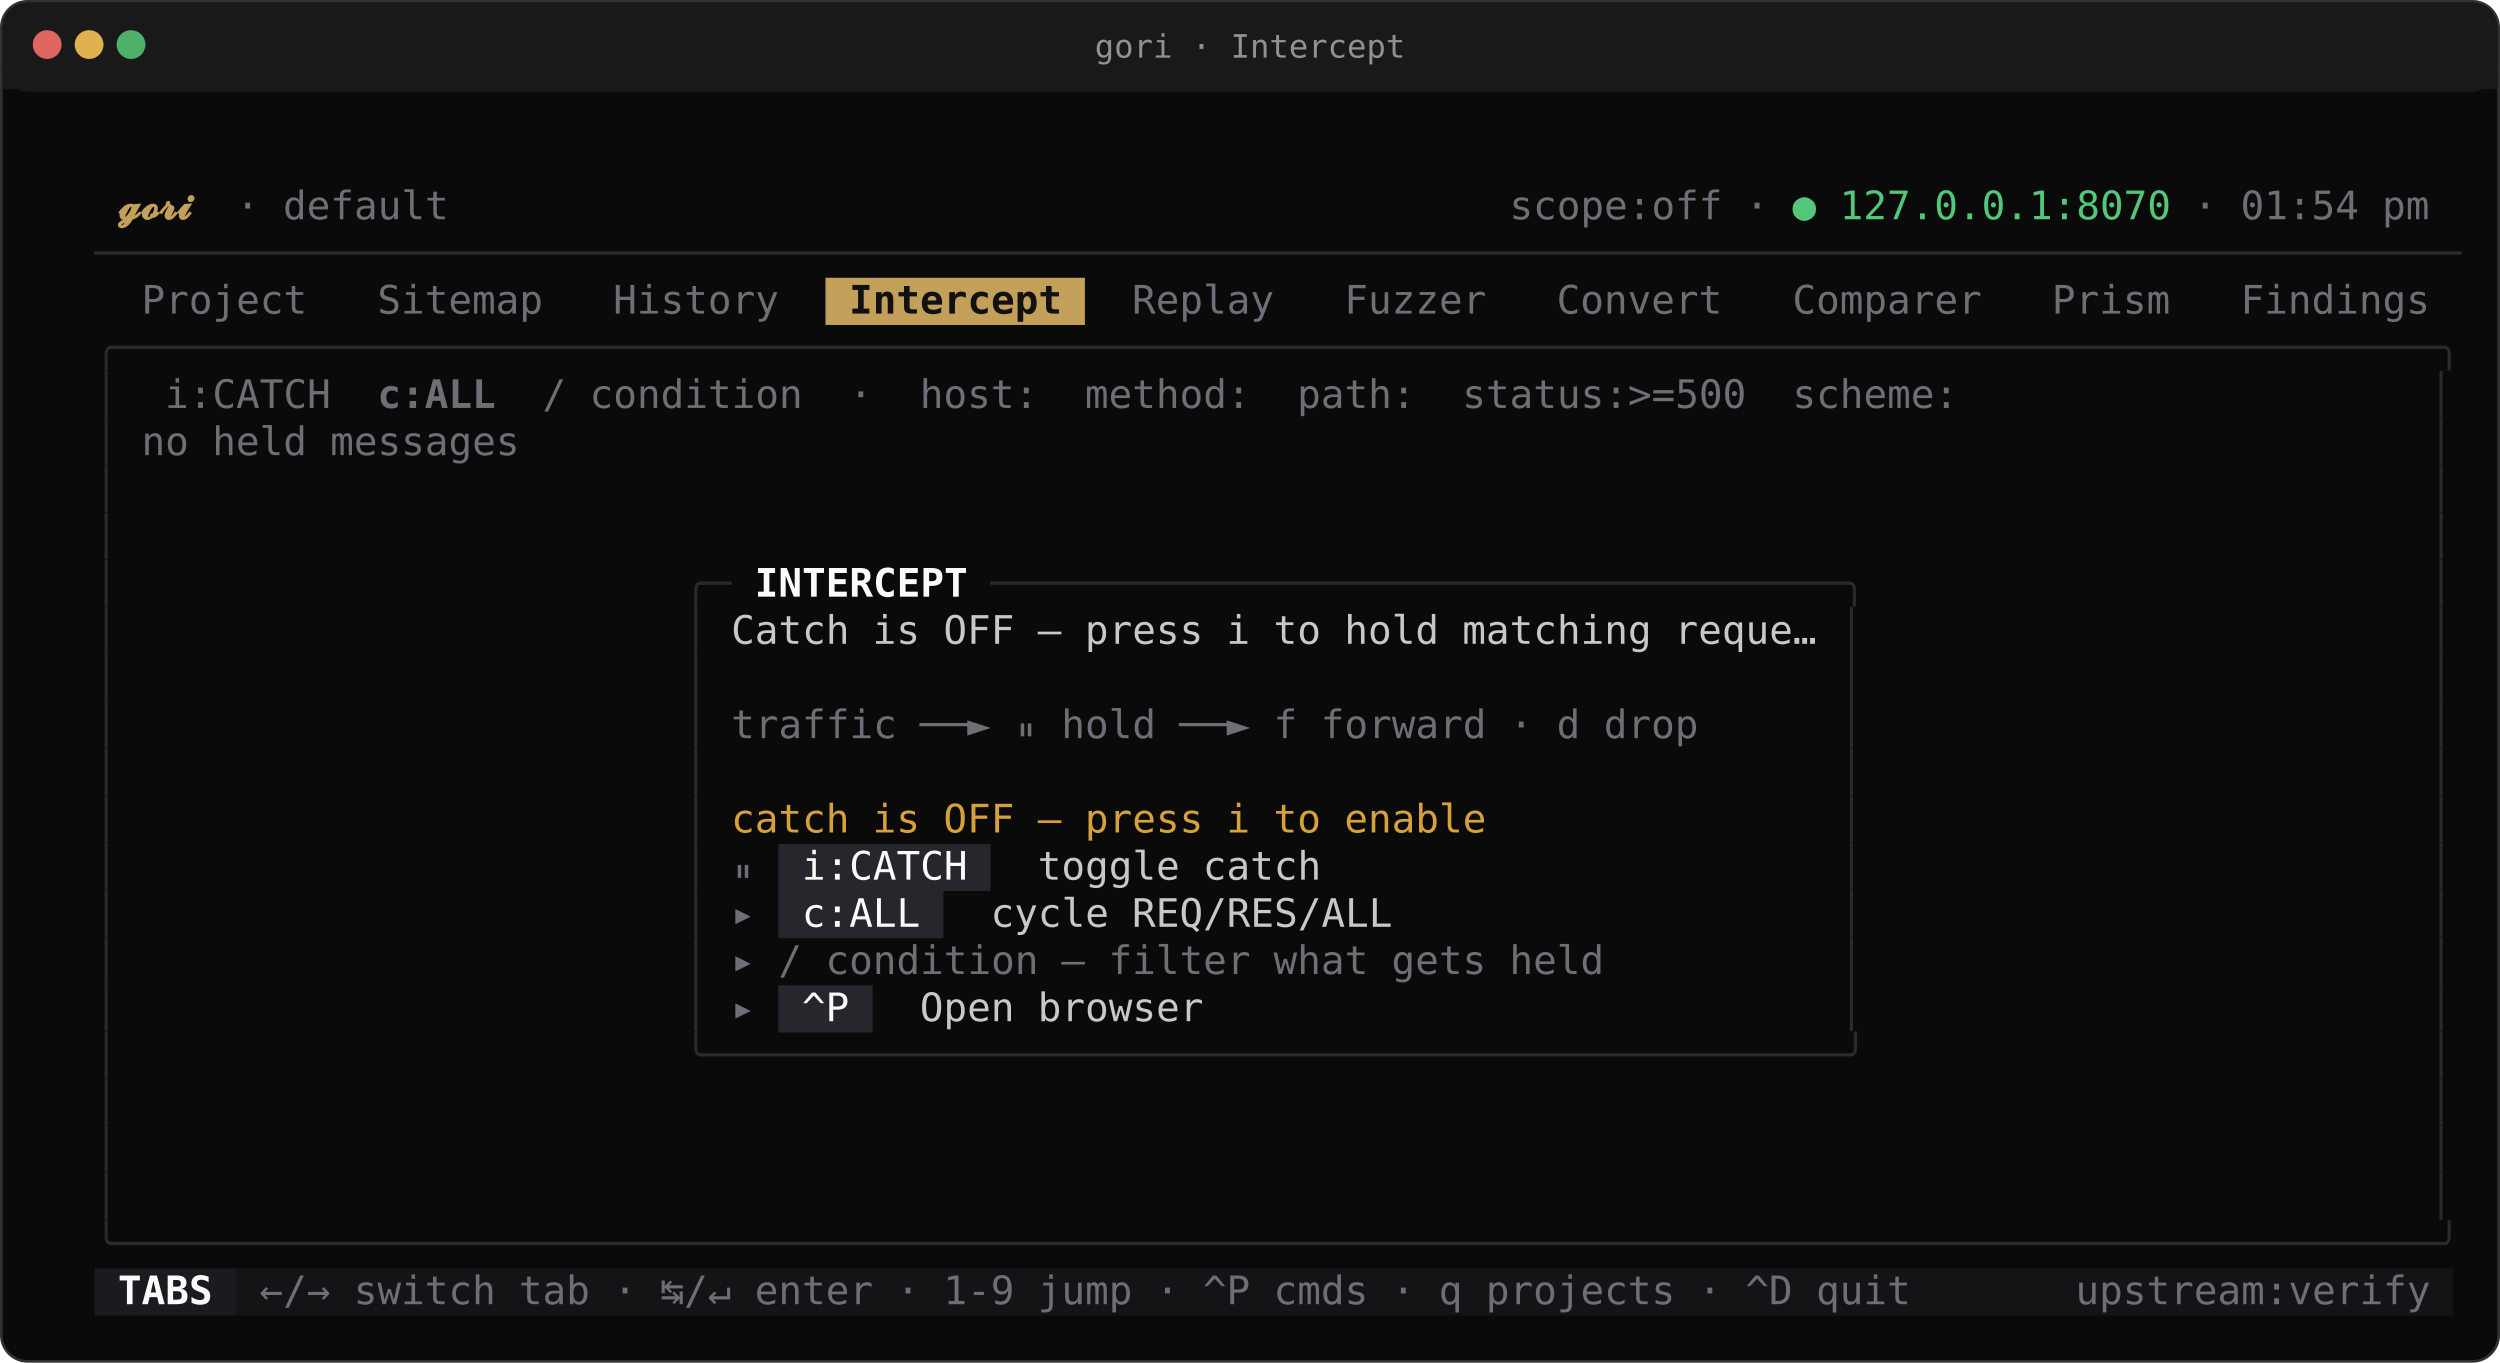
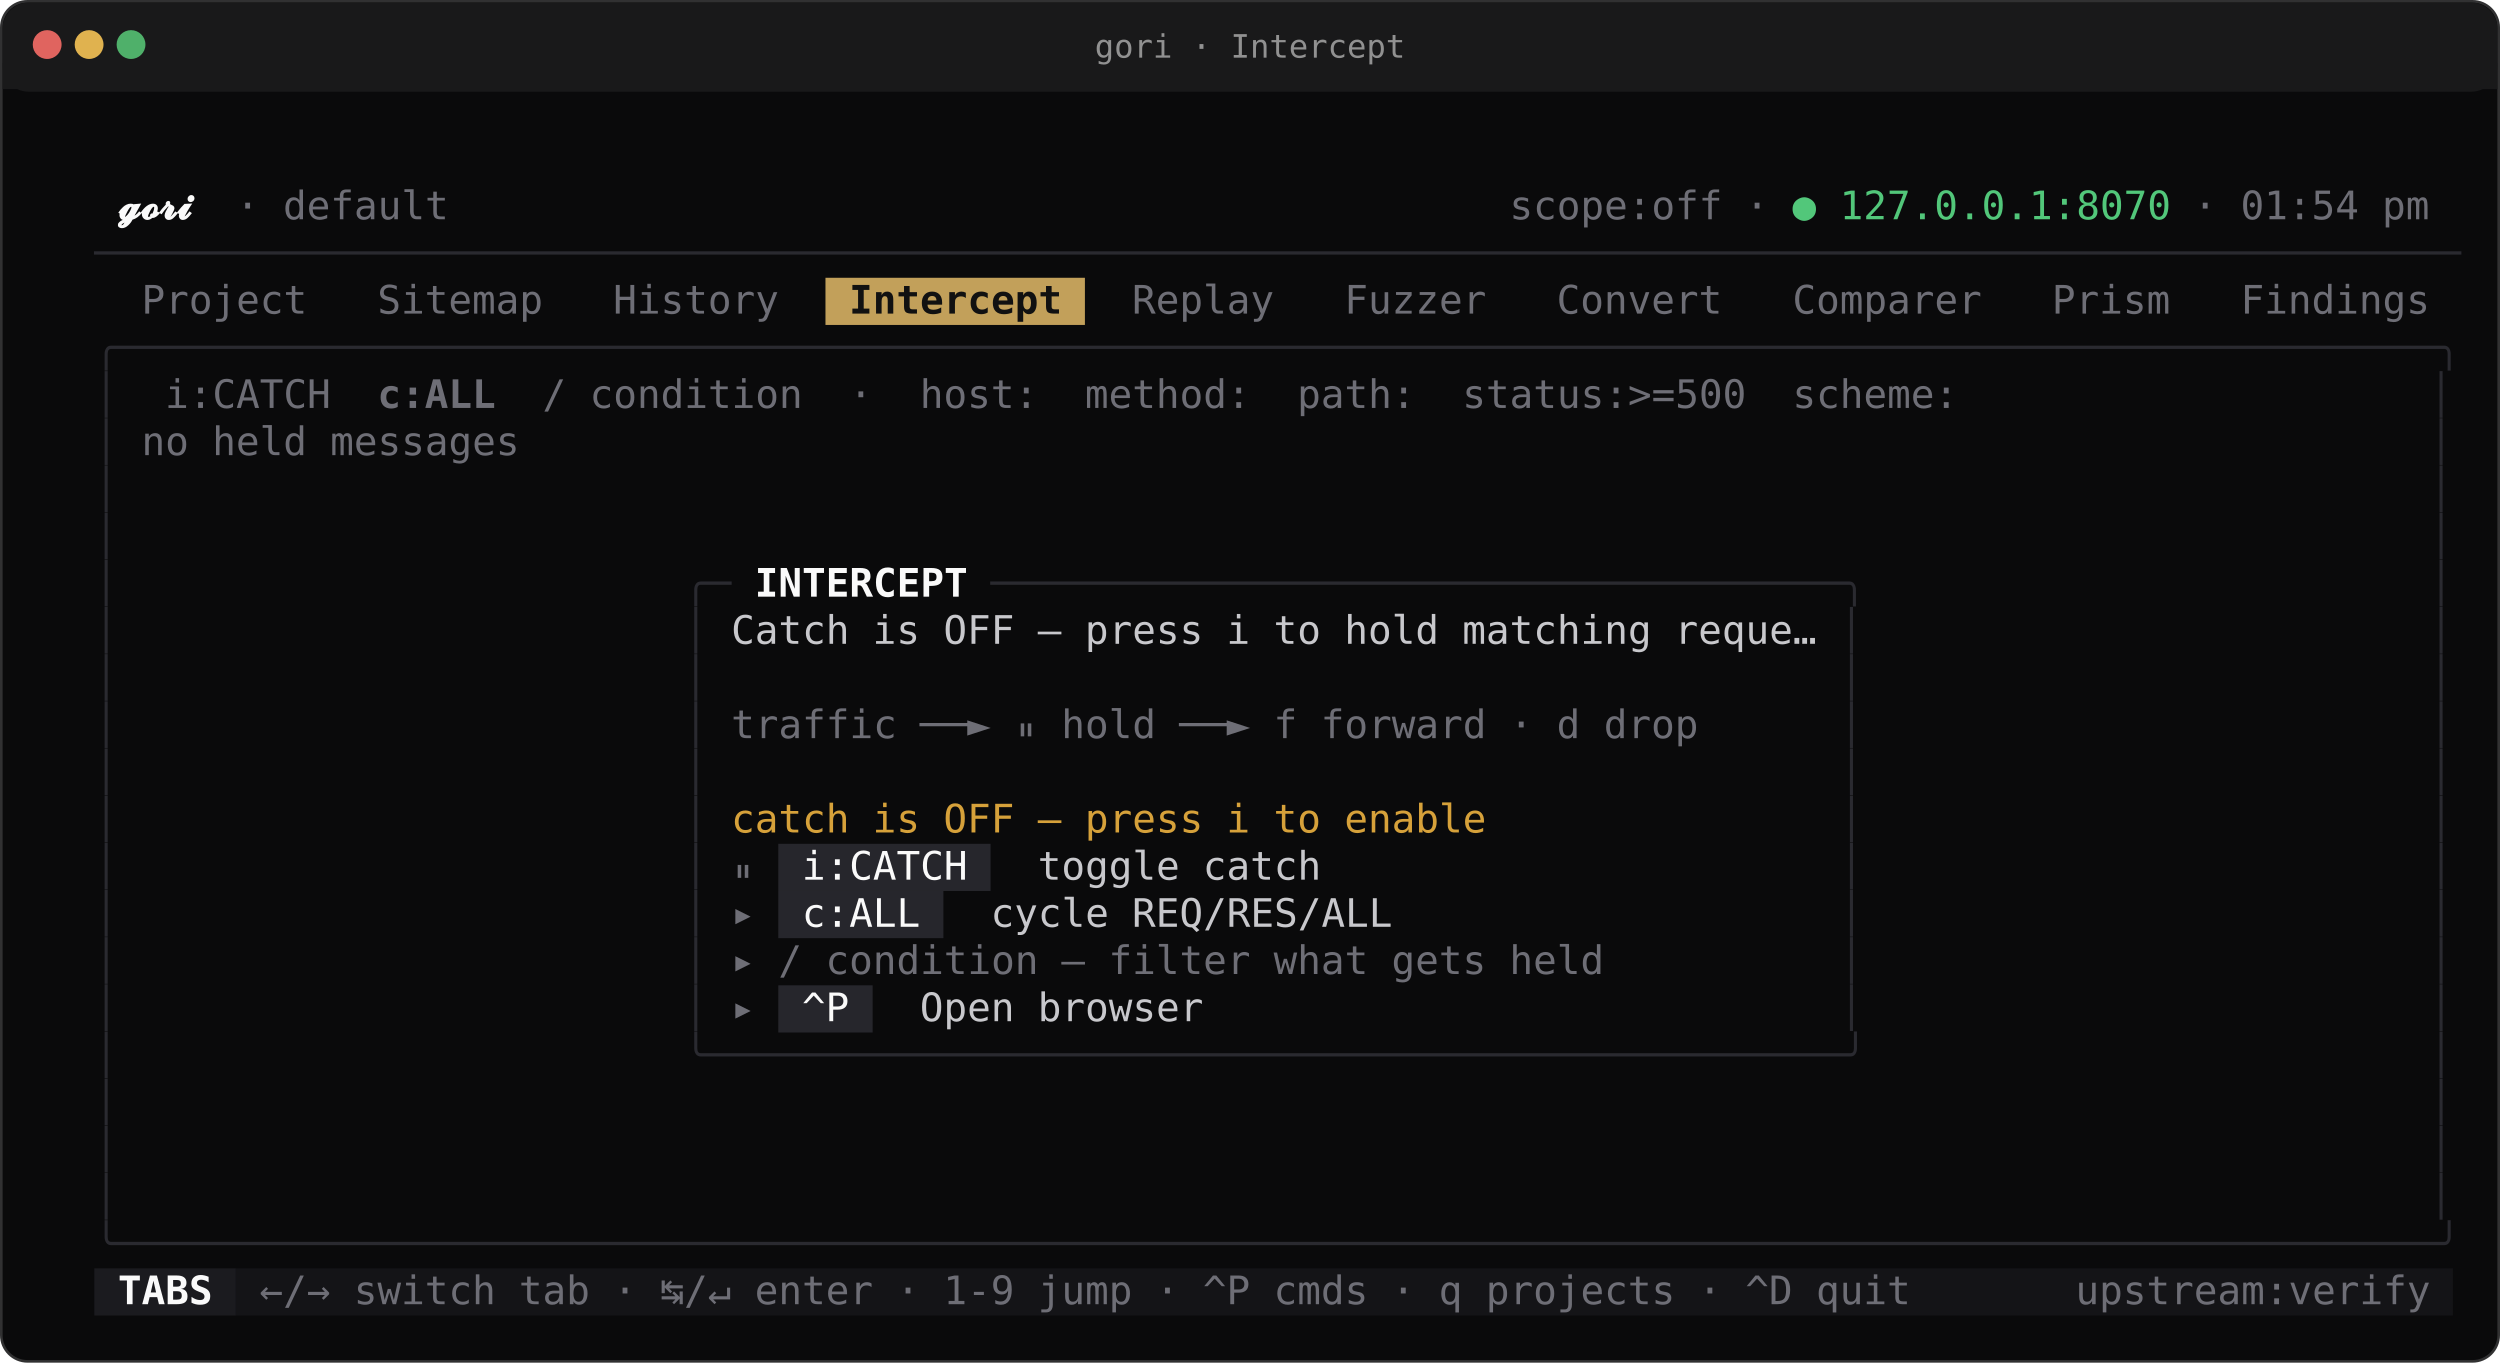
<svg xmlns="http://www.w3.org/2000/svg" width="954" height="520" viewBox="0 0 954.0 520.0" font-family="ui-monospace,'SF Mono','JetBrains Mono',Menlo,Consolas,monospace" font-size="15.0px" role="img" aria-label="gori · Intercept">
  <rect x="0.5" y="0.5" width="953.0" height="519.0" rx="10" ry="10" fill="#0a0a0b" stroke="#313132" stroke-width="1" />
  <rect x="1" y="1" width="952.0" height="34.0" rx="10" ry="10" fill="#19191a" />
  <rect x="1" y="24.0" width="952.0" height="10" fill="#19191a" />
  <circle cx="18.0" cy="17.0" r="5.5" fill="#e0645f" />
  <circle cx="34.0" cy="17.0" r="5.5" fill="#e0b24f" />
  <circle cx="50.0" cy="17.0" r="5.5" fill="#4fb06a" />
  <text x="477.0" y="22.0" text-anchor="middle" fill="#919191" font-size="12.3px">gori · Intercept</text>
  <rect x="315.00" y="106.00" width="99.00" height="18.00" fill="#c2a05a" />
  <rect x="297.00" y="322.00" width="81.00" height="18.00" fill="#26262c" />
  <rect x="297.00" y="340.00" width="63.00" height="18.00" fill="#26262c" />
  <rect x="297.00" y="376.00" width="36.00" height="18.00" fill="#26262c" />
  <rect x="36.00" y="484.00" width="54.00" height="18.00" fill="#1b1b1f" />
  <rect x="90.00" y="484.00" width="846.00" height="18.00" fill="#141417" />
-   <text x="45.00" y="83.68" textLength="36.00" lengthAdjust="spacingAndGlyphs" fill="#c2a05a" font-weight="700" xml:space="preserve">𝓰𝓸𝓻𝓲</text>
+   <text x="45.00" y="83.68" textLength="36.00" lengthAdjust="spacingAndGlyphs" fill="#fafafa" font-weight="700" xml:space="preserve">𝓰𝓸𝓻𝓲</text>
  <text x="90.00" y="83.68" textLength="9.00" lengthAdjust="spacingAndGlyphs" fill="#6e6e76" xml:space="preserve">·</text>
  <text x="108.00" y="83.68" textLength="63.00" lengthAdjust="spacingAndGlyphs" fill="#6e6e76" xml:space="preserve">default</text>
  <text x="576.00" y="83.68" textLength="81.00" lengthAdjust="spacingAndGlyphs" fill="#6e6e76" xml:space="preserve">scope:off</text>
  <text x="666.00" y="83.68" textLength="9.00" lengthAdjust="spacingAndGlyphs" fill="#6e6e76" xml:space="preserve">·</text>
  <text x="684.00" y="83.68" textLength="9.00" lengthAdjust="spacingAndGlyphs" fill="#52c77a" xml:space="preserve">●</text>
  <text x="702.00" y="83.68" textLength="126.00" lengthAdjust="spacingAndGlyphs" fill="#52c77a" xml:space="preserve">127.0.0.1:8070</text>
  <text x="837.00" y="83.68" textLength="9.00" lengthAdjust="spacingAndGlyphs" fill="#6e6e76" xml:space="preserve">·</text>
  <text x="855.00" y="83.68" textLength="45.00" lengthAdjust="spacingAndGlyphs" fill="#6e6e76" xml:space="preserve">01:54</text>
  <text x="909.00" y="83.68" textLength="18.00" lengthAdjust="spacingAndGlyphs" fill="#6e6e76" xml:space="preserve">pm</text>
  <text x="36.00" y="101.68" textLength="900.00" lengthAdjust="spacingAndGlyphs" fill="#2a2a30" xml:space="preserve">────────────────────────────────────────────────────────────────────────────────────────────────────</text>
  <text x="54.00" y="119.68" textLength="63.00" lengthAdjust="spacingAndGlyphs" fill="#6e6e76" xml:space="preserve">Project</text>
  <text x="144.00" y="119.68" textLength="63.00" lengthAdjust="spacingAndGlyphs" fill="#6e6e76" xml:space="preserve">Sitemap</text>
  <text x="234.00" y="119.68" textLength="63.00" lengthAdjust="spacingAndGlyphs" fill="#6e6e76" xml:space="preserve">History</text>
  <text x="324.00" y="119.68" textLength="81.00" lengthAdjust="spacingAndGlyphs" fill="#111111" font-weight="700" xml:space="preserve">Intercept</text>
  <text x="432.00" y="119.68" textLength="54.00" lengthAdjust="spacingAndGlyphs" fill="#6e6e76" xml:space="preserve">Replay</text>
  <text x="513.00" y="119.68" textLength="54.00" lengthAdjust="spacingAndGlyphs" fill="#6e6e76" xml:space="preserve">Fuzzer</text>
  <text x="594.00" y="119.68" textLength="63.00" lengthAdjust="spacingAndGlyphs" fill="#6e6e76" xml:space="preserve">Convert</text>
  <text x="684.00" y="119.68" textLength="72.00" lengthAdjust="spacingAndGlyphs" fill="#6e6e76" xml:space="preserve">Comparer</text>
  <text x="783.00" y="119.68" textLength="45.00" lengthAdjust="spacingAndGlyphs" fill="#6e6e76" xml:space="preserve">Prism</text>
  <text x="855.00" y="119.68" textLength="72.00" lengthAdjust="spacingAndGlyphs" fill="#6e6e76" xml:space="preserve">Findings</text>
  <text x="36.00" y="137.68" textLength="900.00" lengthAdjust="spacingAndGlyphs" fill="#2a2a30" xml:space="preserve">╭──────────────────────────────────────────────────────────────────────────────────────────────────╮</text>
  <text x="36.00" y="155.68" textLength="9.00" lengthAdjust="spacingAndGlyphs" fill="#2a2a30" xml:space="preserve">│</text>
  <text x="63.00" y="155.68" textLength="63.00" lengthAdjust="spacingAndGlyphs" fill="#6e6e76" xml:space="preserve">i:CATCH</text>
  <text x="144.00" y="155.68" textLength="45.00" lengthAdjust="spacingAndGlyphs" fill="#6e6e76" font-weight="700" xml:space="preserve">c:ALL</text>
  <text x="207.00" y="155.68" textLength="9.00" lengthAdjust="spacingAndGlyphs" fill="#6e6e76" xml:space="preserve">/</text>
  <text x="225.00" y="155.68" textLength="81.00" lengthAdjust="spacingAndGlyphs" fill="#6e6e76" xml:space="preserve">condition</text>
  <text x="324.00" y="155.68" textLength="9.00" lengthAdjust="spacingAndGlyphs" fill="#6e6e76" xml:space="preserve">·</text>
  <text x="351.00" y="155.68" textLength="45.00" lengthAdjust="spacingAndGlyphs" fill="#6e6e76" xml:space="preserve">host:</text>
  <text x="414.00" y="155.68" textLength="63.00" lengthAdjust="spacingAndGlyphs" fill="#6e6e76" xml:space="preserve">method:</text>
  <text x="495.00" y="155.68" textLength="45.00" lengthAdjust="spacingAndGlyphs" fill="#6e6e76" xml:space="preserve">path:</text>
  <text x="558.00" y="155.68" textLength="108.00" lengthAdjust="spacingAndGlyphs" fill="#6e6e76" xml:space="preserve">status:&gt;=500</text>
  <text x="684.00" y="155.68" textLength="63.00" lengthAdjust="spacingAndGlyphs" fill="#6e6e76" xml:space="preserve">scheme:</text>
  <text x="927.00" y="155.68" textLength="9.00" lengthAdjust="spacingAndGlyphs" fill="#2a2a30" xml:space="preserve">│</text>
  <text x="36.00" y="173.68" textLength="9.00" lengthAdjust="spacingAndGlyphs" fill="#2a2a30" xml:space="preserve">│</text>
  <text x="54.00" y="173.68" textLength="18.00" lengthAdjust="spacingAndGlyphs" fill="#6e6e76" xml:space="preserve">no</text>
  <text x="81.00" y="173.68" textLength="36.00" lengthAdjust="spacingAndGlyphs" fill="#6e6e76" xml:space="preserve">held</text>
  <text x="126.00" y="173.68" textLength="72.00" lengthAdjust="spacingAndGlyphs" fill="#6e6e76" xml:space="preserve">messages</text>
  <text x="927.00" y="173.68" textLength="9.00" lengthAdjust="spacingAndGlyphs" fill="#2a2a30" xml:space="preserve">│</text>
  <text x="36.00" y="191.68" textLength="9.00" lengthAdjust="spacingAndGlyphs" fill="#2a2a30" xml:space="preserve">│</text>
  <text x="927.00" y="191.68" textLength="9.00" lengthAdjust="spacingAndGlyphs" fill="#2a2a30" xml:space="preserve">│</text>
  <text x="36.00" y="209.68" textLength="9.00" lengthAdjust="spacingAndGlyphs" fill="#2a2a30" xml:space="preserve">│</text>
  <text x="927.00" y="209.68" textLength="9.00" lengthAdjust="spacingAndGlyphs" fill="#2a2a30" xml:space="preserve">│</text>
  <text x="36.00" y="227.68" textLength="9.00" lengthAdjust="spacingAndGlyphs" fill="#2a2a30" xml:space="preserve">│</text>
  <text x="261.00" y="227.68" textLength="18.00" lengthAdjust="spacingAndGlyphs" fill="#2a2a30" xml:space="preserve">╭─</text>
  <text x="288.00" y="227.68" textLength="81.00" lengthAdjust="spacingAndGlyphs" fill="#fafafa" font-weight="700" xml:space="preserve">INTERCEPT</text>
  <text x="378.00" y="227.68" textLength="333.00" lengthAdjust="spacingAndGlyphs" fill="#2a2a30" xml:space="preserve">────────────────────────────────────╮</text>
  <text x="927.00" y="227.68" textLength="9.00" lengthAdjust="spacingAndGlyphs" fill="#2a2a30" xml:space="preserve">│</text>
  <text x="36.00" y="245.68" textLength="9.00" lengthAdjust="spacingAndGlyphs" fill="#2a2a30" xml:space="preserve">│</text>
  <text x="261.00" y="245.68" textLength="9.00" lengthAdjust="spacingAndGlyphs" fill="#2a2a30" xml:space="preserve">│</text>
  <text x="279.00" y="245.68" textLength="45.00" lengthAdjust="spacingAndGlyphs" fill="#c8c8cc" xml:space="preserve">Catch</text>
  <text x="333.00" y="245.68" textLength="18.00" lengthAdjust="spacingAndGlyphs" fill="#c8c8cc" xml:space="preserve">is</text>
  <text x="360.00" y="245.68" textLength="27.00" lengthAdjust="spacingAndGlyphs" fill="#c8c8cc" xml:space="preserve">OFF</text>
  <text x="396.00" y="245.68" textLength="9.00" lengthAdjust="spacingAndGlyphs" fill="#c8c8cc" xml:space="preserve">—</text>
  <text x="414.00" y="245.68" textLength="45.00" lengthAdjust="spacingAndGlyphs" fill="#c8c8cc" xml:space="preserve">press</text>
  <text x="468.00" y="245.68" textLength="9.00" lengthAdjust="spacingAndGlyphs" fill="#c8c8cc" xml:space="preserve">i</text>
  <text x="486.00" y="245.68" textLength="18.00" lengthAdjust="spacingAndGlyphs" fill="#c8c8cc" xml:space="preserve">to</text>
  <text x="513.00" y="245.68" textLength="36.00" lengthAdjust="spacingAndGlyphs" fill="#c8c8cc" xml:space="preserve">hold</text>
  <text x="558.00" y="245.68" textLength="72.00" lengthAdjust="spacingAndGlyphs" fill="#c8c8cc" xml:space="preserve">matching</text>
  <text x="639.00" y="245.68" textLength="54.00" lengthAdjust="spacingAndGlyphs" fill="#c8c8cc" xml:space="preserve">reque…</text>
  <text x="702.00" y="245.68" textLength="9.00" lengthAdjust="spacingAndGlyphs" fill="#2a2a30" xml:space="preserve">│</text>
  <text x="927.00" y="245.68" textLength="9.00" lengthAdjust="spacingAndGlyphs" fill="#2a2a30" xml:space="preserve">│</text>
  <text x="36.00" y="263.68" textLength="9.00" lengthAdjust="spacingAndGlyphs" fill="#2a2a30" xml:space="preserve">│</text>
  <text x="261.00" y="263.68" textLength="9.00" lengthAdjust="spacingAndGlyphs" fill="#2a2a30" xml:space="preserve">│</text>
  <text x="702.00" y="263.68" textLength="9.00" lengthAdjust="spacingAndGlyphs" fill="#2a2a30" xml:space="preserve">│</text>
  <text x="927.00" y="263.68" textLength="9.00" lengthAdjust="spacingAndGlyphs" fill="#2a2a30" xml:space="preserve">│</text>
  <text x="36.00" y="281.68" textLength="9.00" lengthAdjust="spacingAndGlyphs" fill="#2a2a30" xml:space="preserve">│</text>
  <text x="261.00" y="281.68" textLength="9.00" lengthAdjust="spacingAndGlyphs" fill="#2a2a30" xml:space="preserve">│</text>
  <text x="279.00" y="281.68" textLength="63.00" lengthAdjust="spacingAndGlyphs" fill="#6e6e76" xml:space="preserve">traffic</text>
  <text x="351.00" y="281.68" textLength="27.00" lengthAdjust="spacingAndGlyphs" fill="#6e6e76" xml:space="preserve">──►</text>
  <text x="387.00" y="281.68" textLength="9.00" lengthAdjust="spacingAndGlyphs" fill="#6e6e76" xml:space="preserve">⏸</text>
  <text x="405.00" y="281.68" textLength="36.00" lengthAdjust="spacingAndGlyphs" fill="#6e6e76" xml:space="preserve">hold</text>
  <text x="450.00" y="281.68" textLength="27.00" lengthAdjust="spacingAndGlyphs" fill="#6e6e76" xml:space="preserve">──►</text>
  <text x="486.00" y="281.68" textLength="9.00" lengthAdjust="spacingAndGlyphs" fill="#6e6e76" xml:space="preserve">f</text>
  <text x="504.00" y="281.68" textLength="63.00" lengthAdjust="spacingAndGlyphs" fill="#6e6e76" xml:space="preserve">forward</text>
  <text x="576.00" y="281.68" textLength="9.00" lengthAdjust="spacingAndGlyphs" fill="#6e6e76" xml:space="preserve">·</text>
  <text x="594.00" y="281.68" textLength="9.00" lengthAdjust="spacingAndGlyphs" fill="#6e6e76" xml:space="preserve">d</text>
  <text x="612.00" y="281.68" textLength="36.00" lengthAdjust="spacingAndGlyphs" fill="#6e6e76" xml:space="preserve">drop</text>
  <text x="702.00" y="281.68" textLength="9.00" lengthAdjust="spacingAndGlyphs" fill="#2a2a30" xml:space="preserve">│</text>
  <text x="927.00" y="281.68" textLength="9.00" lengthAdjust="spacingAndGlyphs" fill="#2a2a30" xml:space="preserve">│</text>
  <text x="36.00" y="299.68" textLength="9.00" lengthAdjust="spacingAndGlyphs" fill="#2a2a30" xml:space="preserve">│</text>
  <text x="261.00" y="299.68" textLength="9.00" lengthAdjust="spacingAndGlyphs" fill="#2a2a30" xml:space="preserve">│</text>
  <text x="702.00" y="299.68" textLength="9.00" lengthAdjust="spacingAndGlyphs" fill="#2a2a30" xml:space="preserve">│</text>
  <text x="927.00" y="299.68" textLength="9.00" lengthAdjust="spacingAndGlyphs" fill="#2a2a30" xml:space="preserve">│</text>
  <text x="36.00" y="317.68" textLength="9.00" lengthAdjust="spacingAndGlyphs" fill="#2a2a30" xml:space="preserve">│</text>
  <text x="261.00" y="317.68" textLength="9.00" lengthAdjust="spacingAndGlyphs" fill="#2a2a30" xml:space="preserve">│</text>
  <text x="279.00" y="317.68" textLength="45.00" lengthAdjust="spacingAndGlyphs" fill="#d6a13a" xml:space="preserve">catch</text>
  <text x="333.00" y="317.68" textLength="18.00" lengthAdjust="spacingAndGlyphs" fill="#d6a13a" xml:space="preserve">is</text>
  <text x="360.00" y="317.68" textLength="27.00" lengthAdjust="spacingAndGlyphs" fill="#d6a13a" xml:space="preserve">OFF</text>
  <text x="396.00" y="317.68" textLength="9.00" lengthAdjust="spacingAndGlyphs" fill="#d6a13a" xml:space="preserve">—</text>
  <text x="414.00" y="317.68" textLength="45.00" lengthAdjust="spacingAndGlyphs" fill="#d6a13a" xml:space="preserve">press</text>
  <text x="468.00" y="317.68" textLength="9.00" lengthAdjust="spacingAndGlyphs" fill="#d6a13a" xml:space="preserve">i</text>
  <text x="486.00" y="317.68" textLength="18.00" lengthAdjust="spacingAndGlyphs" fill="#d6a13a" xml:space="preserve">to</text>
  <text x="513.00" y="317.68" textLength="54.00" lengthAdjust="spacingAndGlyphs" fill="#d6a13a" xml:space="preserve">enable</text>
  <text x="702.00" y="317.68" textLength="9.00" lengthAdjust="spacingAndGlyphs" fill="#2a2a30" xml:space="preserve">│</text>
  <text x="927.00" y="317.68" textLength="9.00" lengthAdjust="spacingAndGlyphs" fill="#2a2a30" xml:space="preserve">│</text>
  <text x="36.00" y="335.68" textLength="9.00" lengthAdjust="spacingAndGlyphs" fill="#2a2a30" xml:space="preserve">│</text>
  <text x="261.00" y="335.68" textLength="9.00" lengthAdjust="spacingAndGlyphs" fill="#2a2a30" xml:space="preserve">│</text>
  <text x="279.00" y="335.68" textLength="9.00" lengthAdjust="spacingAndGlyphs" fill="#6e6e76" xml:space="preserve">⏸</text>
  <text x="306.00" y="335.68" textLength="63.00" lengthAdjust="spacingAndGlyphs" fill="#fafafa" xml:space="preserve">i:CATCH</text>
  <text x="396.00" y="335.68" textLength="54.00" lengthAdjust="spacingAndGlyphs" fill="#c8c8cc" xml:space="preserve">toggle</text>
  <text x="459.00" y="335.68" textLength="45.00" lengthAdjust="spacingAndGlyphs" fill="#c8c8cc" xml:space="preserve">catch</text>
  <text x="702.00" y="335.68" textLength="9.00" lengthAdjust="spacingAndGlyphs" fill="#2a2a30" xml:space="preserve">│</text>
  <text x="927.00" y="335.68" textLength="9.00" lengthAdjust="spacingAndGlyphs" fill="#2a2a30" xml:space="preserve">│</text>
  <text x="36.00" y="353.68" textLength="9.00" lengthAdjust="spacingAndGlyphs" fill="#2a2a30" xml:space="preserve">│</text>
  <text x="261.00" y="353.68" textLength="9.00" lengthAdjust="spacingAndGlyphs" fill="#2a2a30" xml:space="preserve">│</text>
  <text x="279.00" y="353.68" textLength="9.00" lengthAdjust="spacingAndGlyphs" fill="#6e6e76" xml:space="preserve">▸</text>
  <text x="306.00" y="353.68" textLength="45.00" lengthAdjust="spacingAndGlyphs" fill="#fafafa" xml:space="preserve">c:ALL</text>
  <text x="378.00" y="353.68" textLength="45.00" lengthAdjust="spacingAndGlyphs" fill="#c8c8cc" xml:space="preserve">cycle</text>
  <text x="432.00" y="353.68" textLength="99.00" lengthAdjust="spacingAndGlyphs" fill="#c8c8cc" xml:space="preserve">REQ/RES/ALL</text>
  <text x="702.00" y="353.68" textLength="9.00" lengthAdjust="spacingAndGlyphs" fill="#2a2a30" xml:space="preserve">│</text>
  <text x="927.00" y="353.68" textLength="9.00" lengthAdjust="spacingAndGlyphs" fill="#2a2a30" xml:space="preserve">│</text>
  <text x="36.00" y="371.68" textLength="9.00" lengthAdjust="spacingAndGlyphs" fill="#2a2a30" xml:space="preserve">│</text>
  <text x="261.00" y="371.68" textLength="9.00" lengthAdjust="spacingAndGlyphs" fill="#2a2a30" xml:space="preserve">│</text>
  <text x="279.00" y="371.68" textLength="9.00" lengthAdjust="spacingAndGlyphs" fill="#6e6e76" xml:space="preserve">▸</text>
  <text x="297.00" y="371.68" textLength="9.00" lengthAdjust="spacingAndGlyphs" fill="#6e6e76" xml:space="preserve">/</text>
  <text x="315.00" y="371.68" textLength="81.00" lengthAdjust="spacingAndGlyphs" fill="#6e6e76" xml:space="preserve">condition</text>
  <text x="405.00" y="371.68" textLength="9.00" lengthAdjust="spacingAndGlyphs" fill="#6e6e76" xml:space="preserve">—</text>
  <text x="423.00" y="371.68" textLength="54.00" lengthAdjust="spacingAndGlyphs" fill="#6e6e76" xml:space="preserve">filter</text>
  <text x="486.00" y="371.68" textLength="36.00" lengthAdjust="spacingAndGlyphs" fill="#6e6e76" xml:space="preserve">what</text>
  <text x="531.00" y="371.68" textLength="36.00" lengthAdjust="spacingAndGlyphs" fill="#6e6e76" xml:space="preserve">gets</text>
  <text x="576.00" y="371.68" textLength="36.00" lengthAdjust="spacingAndGlyphs" fill="#6e6e76" xml:space="preserve">held</text>
  <text x="702.00" y="371.68" textLength="9.00" lengthAdjust="spacingAndGlyphs" fill="#2a2a30" xml:space="preserve">│</text>
  <text x="927.00" y="371.68" textLength="9.00" lengthAdjust="spacingAndGlyphs" fill="#2a2a30" xml:space="preserve">│</text>
  <text x="36.00" y="389.68" textLength="9.00" lengthAdjust="spacingAndGlyphs" fill="#2a2a30" xml:space="preserve">│</text>
  <text x="261.00" y="389.68" textLength="9.00" lengthAdjust="spacingAndGlyphs" fill="#2a2a30" xml:space="preserve">│</text>
  <text x="279.00" y="389.68" textLength="9.00" lengthAdjust="spacingAndGlyphs" fill="#6e6e76" xml:space="preserve">▸</text>
  <text x="306.00" y="389.68" textLength="18.00" lengthAdjust="spacingAndGlyphs" fill="#fafafa" xml:space="preserve">^P</text>
  <text x="351.00" y="389.68" textLength="36.00" lengthAdjust="spacingAndGlyphs" fill="#c8c8cc" xml:space="preserve">Open</text>
  <text x="396.00" y="389.68" textLength="63.00" lengthAdjust="spacingAndGlyphs" fill="#c8c8cc" xml:space="preserve">browser</text>
  <text x="702.00" y="389.68" textLength="9.00" lengthAdjust="spacingAndGlyphs" fill="#2a2a30" xml:space="preserve">│</text>
  <text x="927.00" y="389.68" textLength="9.00" lengthAdjust="spacingAndGlyphs" fill="#2a2a30" xml:space="preserve">│</text>
  <text x="36.00" y="407.68" textLength="9.00" lengthAdjust="spacingAndGlyphs" fill="#2a2a30" xml:space="preserve">│</text>
  <text x="261.00" y="407.68" textLength="450.00" lengthAdjust="spacingAndGlyphs" fill="#2a2a30" xml:space="preserve">╰────────────────────────────────────────────────╯</text>
  <text x="927.00" y="407.68" textLength="9.00" lengthAdjust="spacingAndGlyphs" fill="#2a2a30" xml:space="preserve">│</text>
  <text x="36.00" y="425.68" textLength="9.00" lengthAdjust="spacingAndGlyphs" fill="#2a2a30" xml:space="preserve">│</text>
  <text x="927.00" y="425.68" textLength="9.00" lengthAdjust="spacingAndGlyphs" fill="#2a2a30" xml:space="preserve">│</text>
  <text x="36.00" y="443.68" textLength="9.00" lengthAdjust="spacingAndGlyphs" fill="#2a2a30" xml:space="preserve">│</text>
  <text x="927.00" y="443.68" textLength="9.00" lengthAdjust="spacingAndGlyphs" fill="#2a2a30" xml:space="preserve">│</text>
  <text x="36.00" y="461.68" textLength="9.00" lengthAdjust="spacingAndGlyphs" fill="#2a2a30" xml:space="preserve">│</text>
  <text x="927.00" y="461.68" textLength="9.00" lengthAdjust="spacingAndGlyphs" fill="#2a2a30" xml:space="preserve">│</text>
  <text x="36.00" y="479.68" textLength="900.00" lengthAdjust="spacingAndGlyphs" fill="#2a2a30" xml:space="preserve">╰──────────────────────────────────────────────────────────────────────────────────────────────────╯</text>
  <text x="45.00" y="497.68" textLength="36.00" lengthAdjust="spacingAndGlyphs" fill="#fafafa" font-weight="700" xml:space="preserve">TABS</text>
  <text x="99.00" y="497.68" textLength="27.00" lengthAdjust="spacingAndGlyphs" fill="#6e6e76" xml:space="preserve">←/→</text>
  <text x="135.00" y="497.68" textLength="54.00" lengthAdjust="spacingAndGlyphs" fill="#6e6e76" xml:space="preserve">switch</text>
  <text x="198.00" y="497.68" textLength="27.00" lengthAdjust="spacingAndGlyphs" fill="#6e6e76" xml:space="preserve">tab</text>
  <text x="234.00" y="497.68" textLength="9.00" lengthAdjust="spacingAndGlyphs" fill="#6e6e76" xml:space="preserve">·</text>
  <text x="252.00" y="497.68" textLength="27.00" lengthAdjust="spacingAndGlyphs" fill="#6e6e76" xml:space="preserve">↹/↵</text>
  <text x="288.00" y="497.68" textLength="45.00" lengthAdjust="spacingAndGlyphs" fill="#6e6e76" xml:space="preserve">enter</text>
  <text x="342.00" y="497.68" textLength="9.00" lengthAdjust="spacingAndGlyphs" fill="#6e6e76" xml:space="preserve">·</text>
  <text x="360.00" y="497.68" textLength="27.00" lengthAdjust="spacingAndGlyphs" fill="#6e6e76" xml:space="preserve">1-9</text>
  <text x="396.00" y="497.68" textLength="36.00" lengthAdjust="spacingAndGlyphs" fill="#6e6e76" xml:space="preserve">jump</text>
  <text x="441.00" y="497.68" textLength="9.00" lengthAdjust="spacingAndGlyphs" fill="#6e6e76" xml:space="preserve">·</text>
  <text x="459.00" y="497.68" textLength="18.00" lengthAdjust="spacingAndGlyphs" fill="#6e6e76" xml:space="preserve">^P</text>
  <text x="486.00" y="497.68" textLength="36.00" lengthAdjust="spacingAndGlyphs" fill="#6e6e76" xml:space="preserve">cmds</text>
  <text x="531.00" y="497.68" textLength="9.00" lengthAdjust="spacingAndGlyphs" fill="#6e6e76" xml:space="preserve">·</text>
  <text x="549.00" y="497.68" textLength="9.00" lengthAdjust="spacingAndGlyphs" fill="#6e6e76" xml:space="preserve">q</text>
  <text x="567.00" y="497.68" textLength="72.00" lengthAdjust="spacingAndGlyphs" fill="#6e6e76" xml:space="preserve">projects</text>
  <text x="648.00" y="497.68" textLength="9.00" lengthAdjust="spacingAndGlyphs" fill="#6e6e76" xml:space="preserve">·</text>
  <text x="666.00" y="497.68" textLength="18.00" lengthAdjust="spacingAndGlyphs" fill="#6e6e76" xml:space="preserve">^D</text>
  <text x="693.00" y="497.68" textLength="36.00" lengthAdjust="spacingAndGlyphs" fill="#6e6e76" xml:space="preserve">quit</text>
  <text x="792.00" y="497.68" textLength="135.00" lengthAdjust="spacingAndGlyphs" fill="#6e6e76" xml:space="preserve">upstream:verify</text>
</svg>
